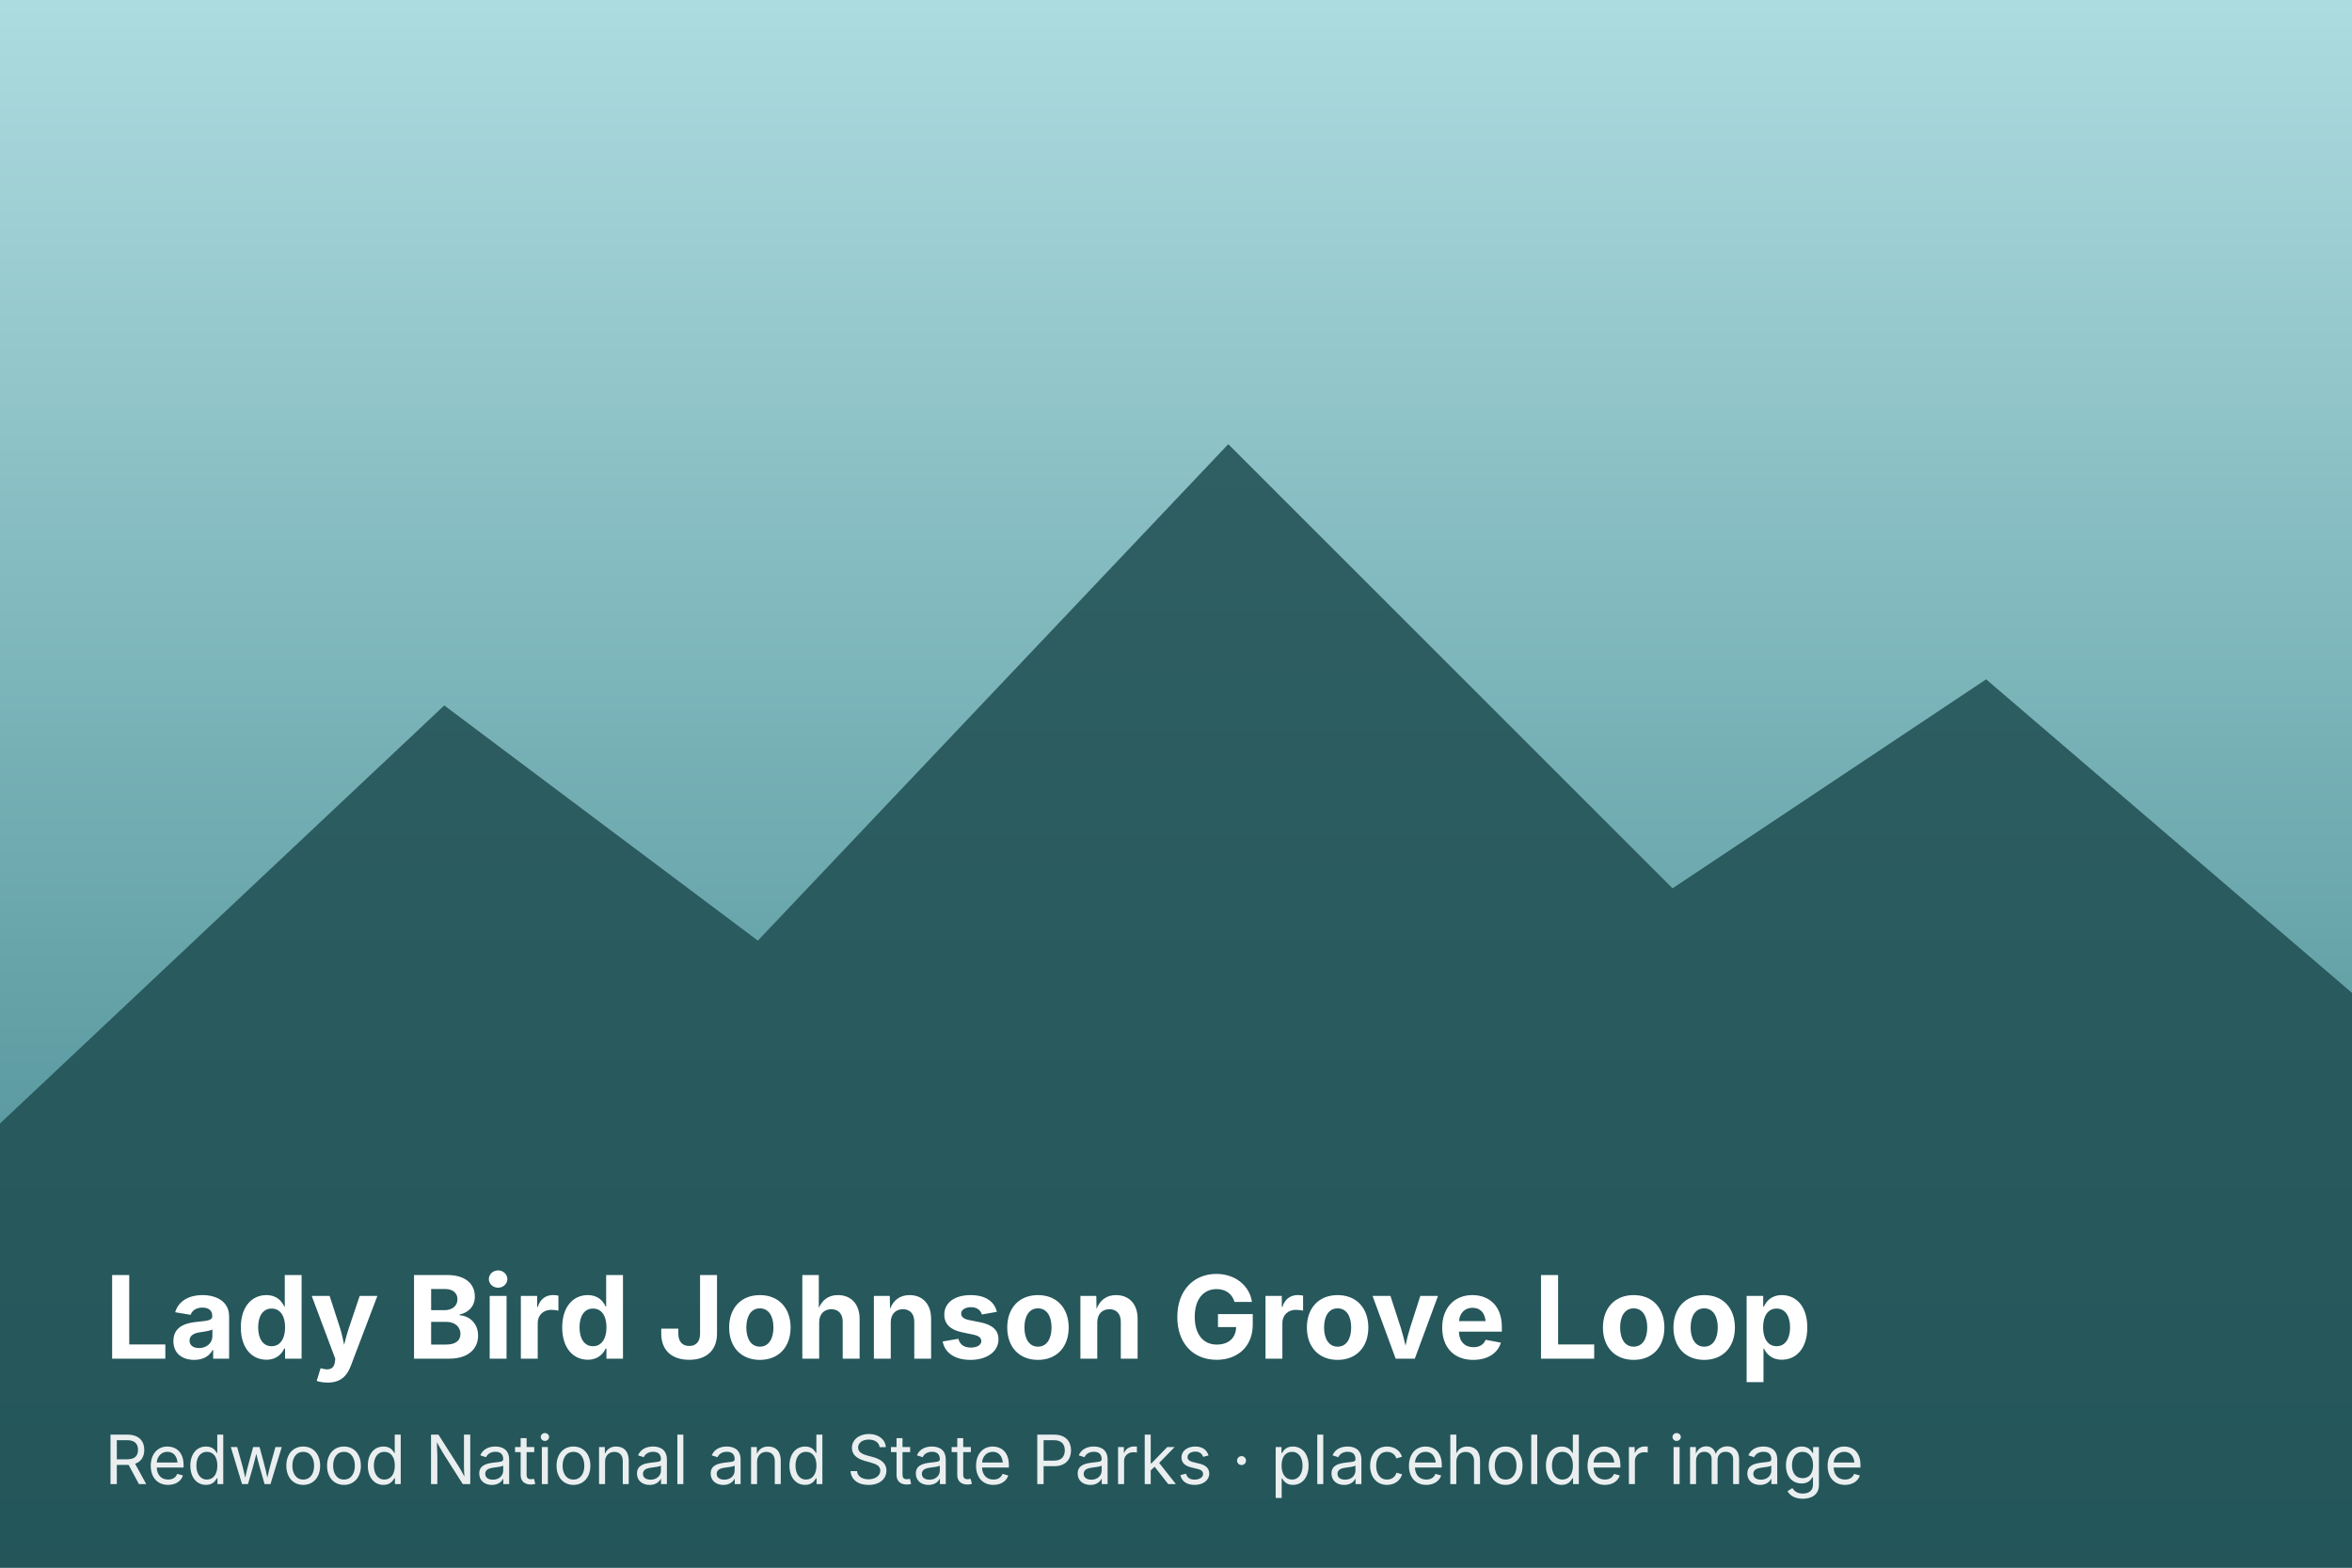
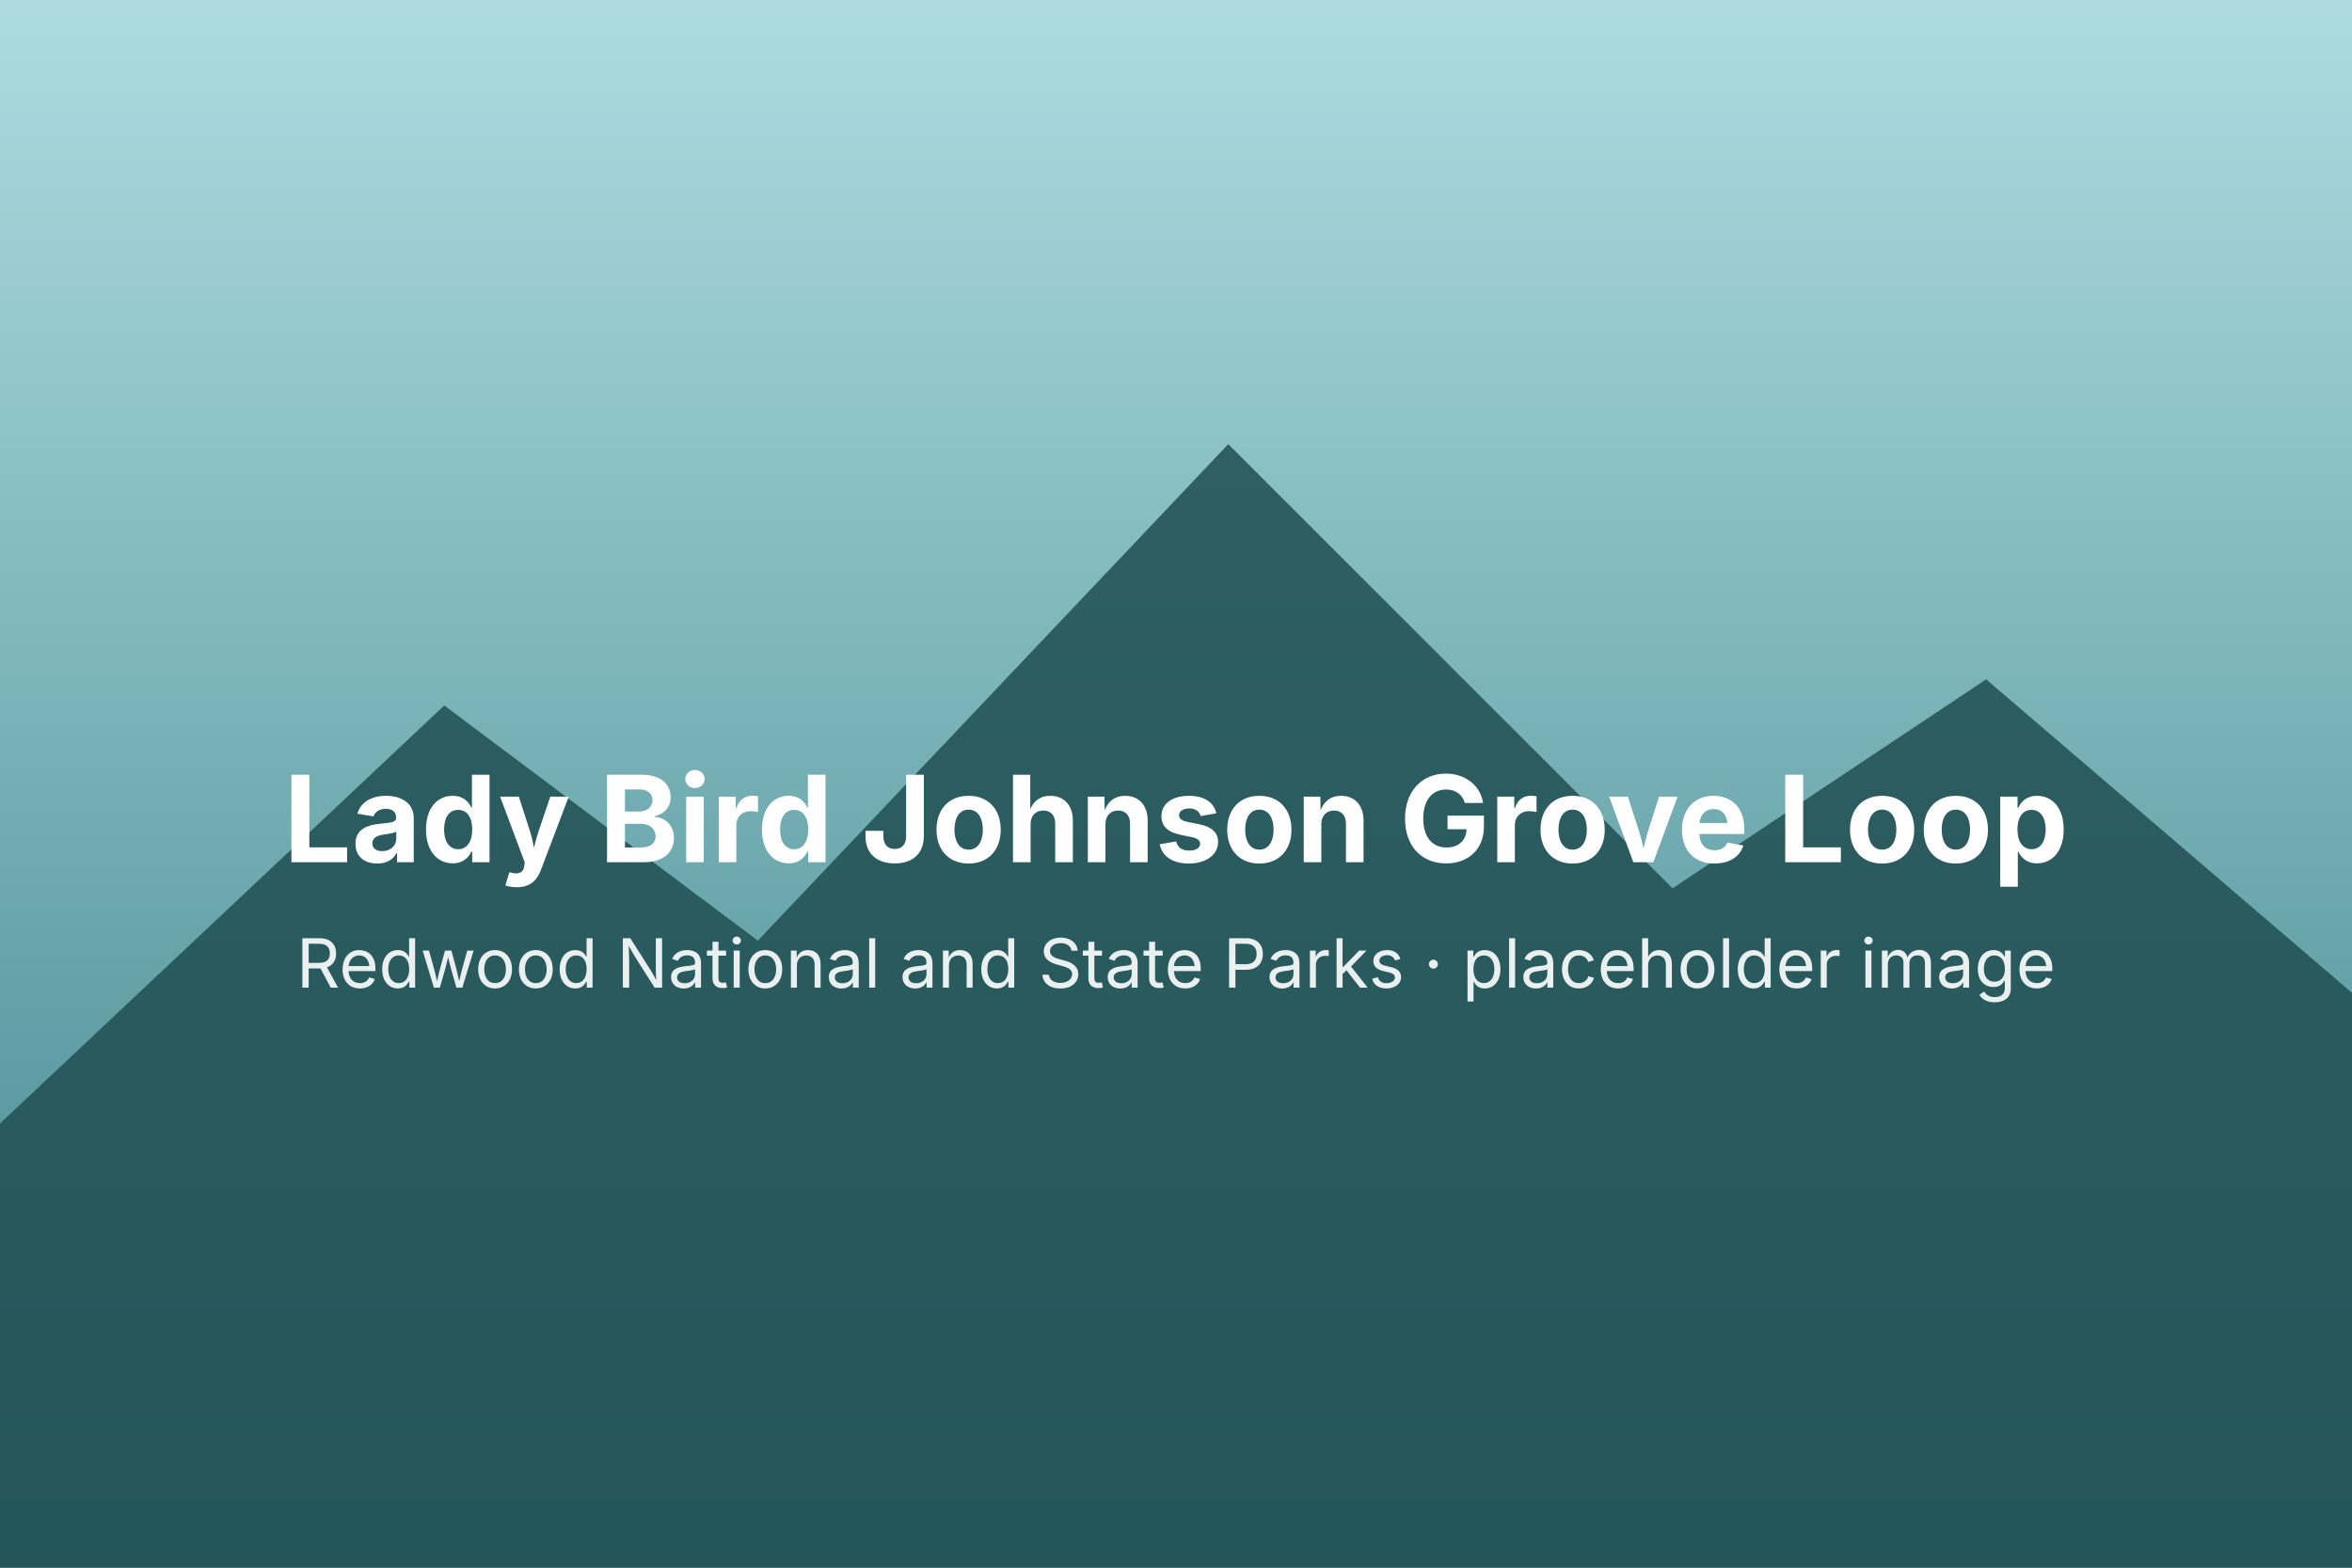
<svg xmlns="http://www.w3.org/2000/svg" viewBox="0 0 900 600" role="img" aria-label="Placeholder photo for Lady Bird Johnson Grove Loop">
  <defs>
    <linearGradient id="g" x1="0" y1="0" x2="0" y2="1">
      <stop offset="0" stop-color="hsl(185,45%,78%)" />
      <stop offset="1" stop-color="hsl(185,40%,38%)" />
    </linearGradient>
  </defs>
  <rect width="900" height="600" fill="url(#g)" />
  <path d="M0 430 L170 270 L290 360 L470 170 L640 340 L760 260 L900 380 V600 H0Z" fill="hsl(185,45%,22%)" opacity=".85" />
-   <text x="40" y="520" font-family="Inter,Arial,sans-serif" font-size="44" font-weight="700" fill="#fff">Lady Bird Johnson Grove Loop</text>
-   <text x="40" y="568" font-family="Inter,Arial,sans-serif" font-size="26" fill="#fff" opacity=".9">Redwood National and State Parks · placeholder image</text>
+   <text x="450" y="330" text-anchor="middle" font-family="Inter,Arial,sans-serif" font-size="46" font-weight="700" fill="#fff">Lady Bird Johnson Grove Loop</text>
+   <text x="450" y="378" text-anchor="middle" font-family="Inter,Arial,sans-serif" font-size="26" fill="#fff" opacity=".9">Redwood National and State Parks · placeholder image</text>
</svg>
